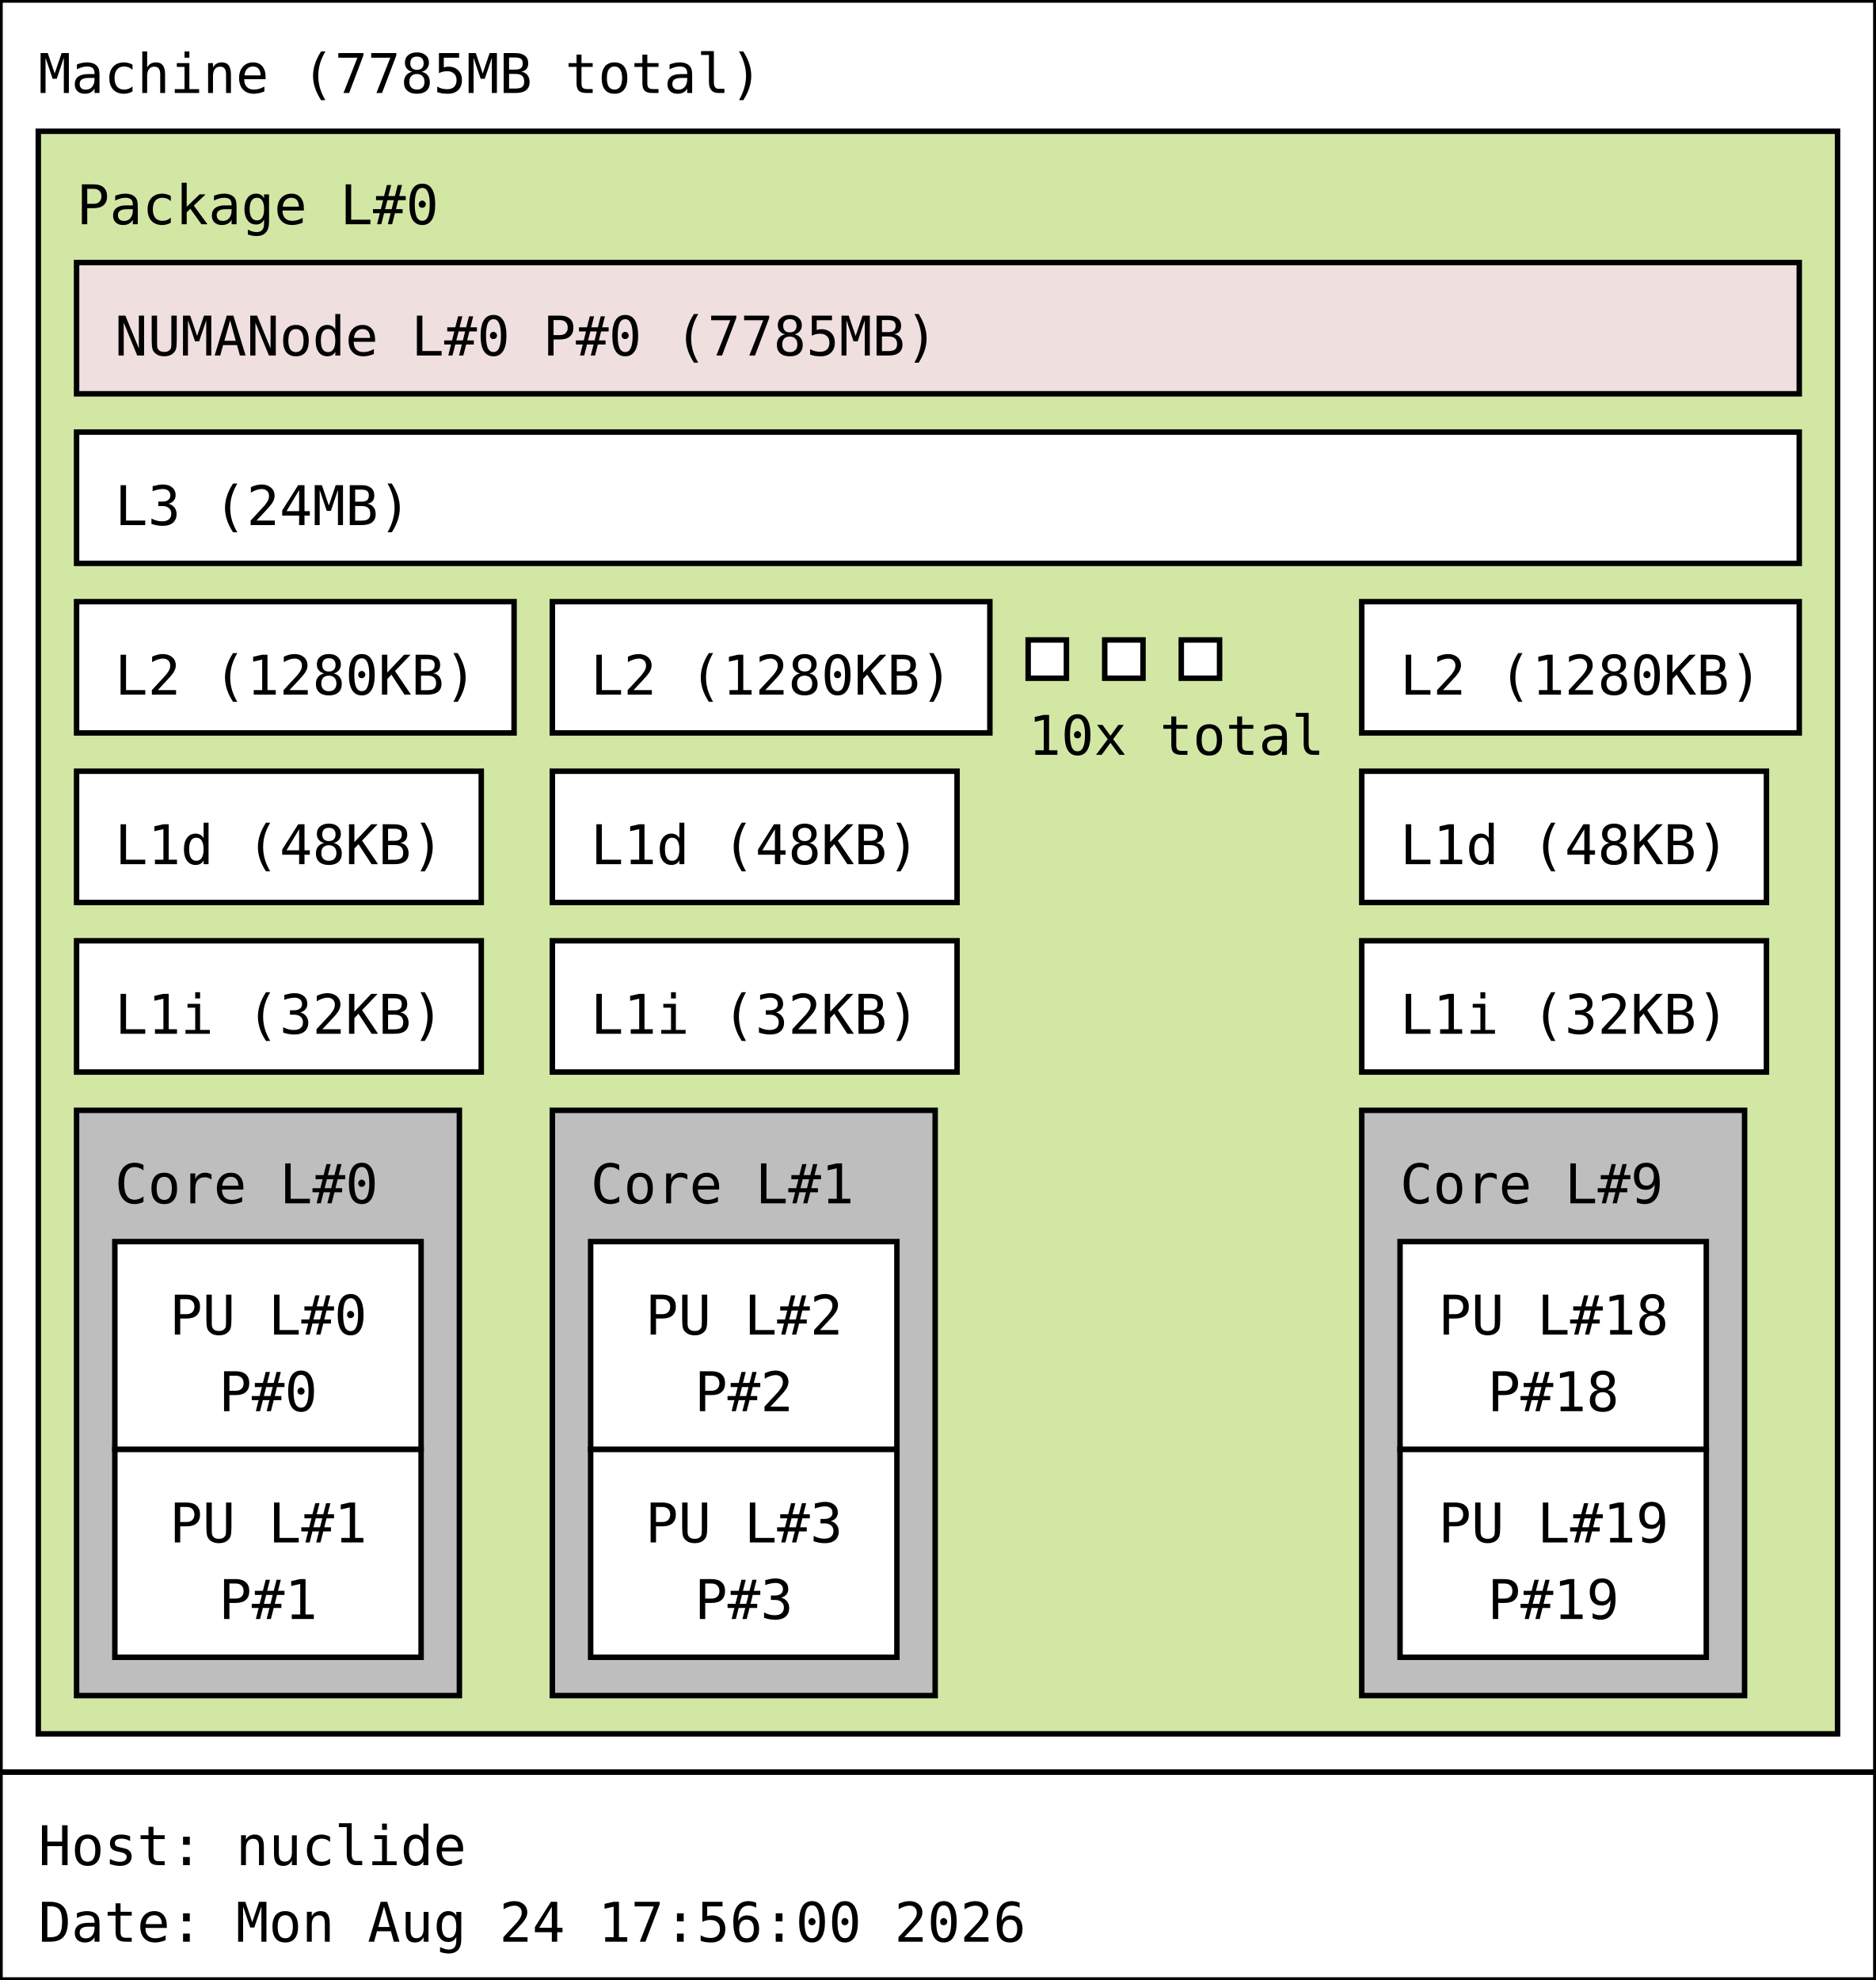
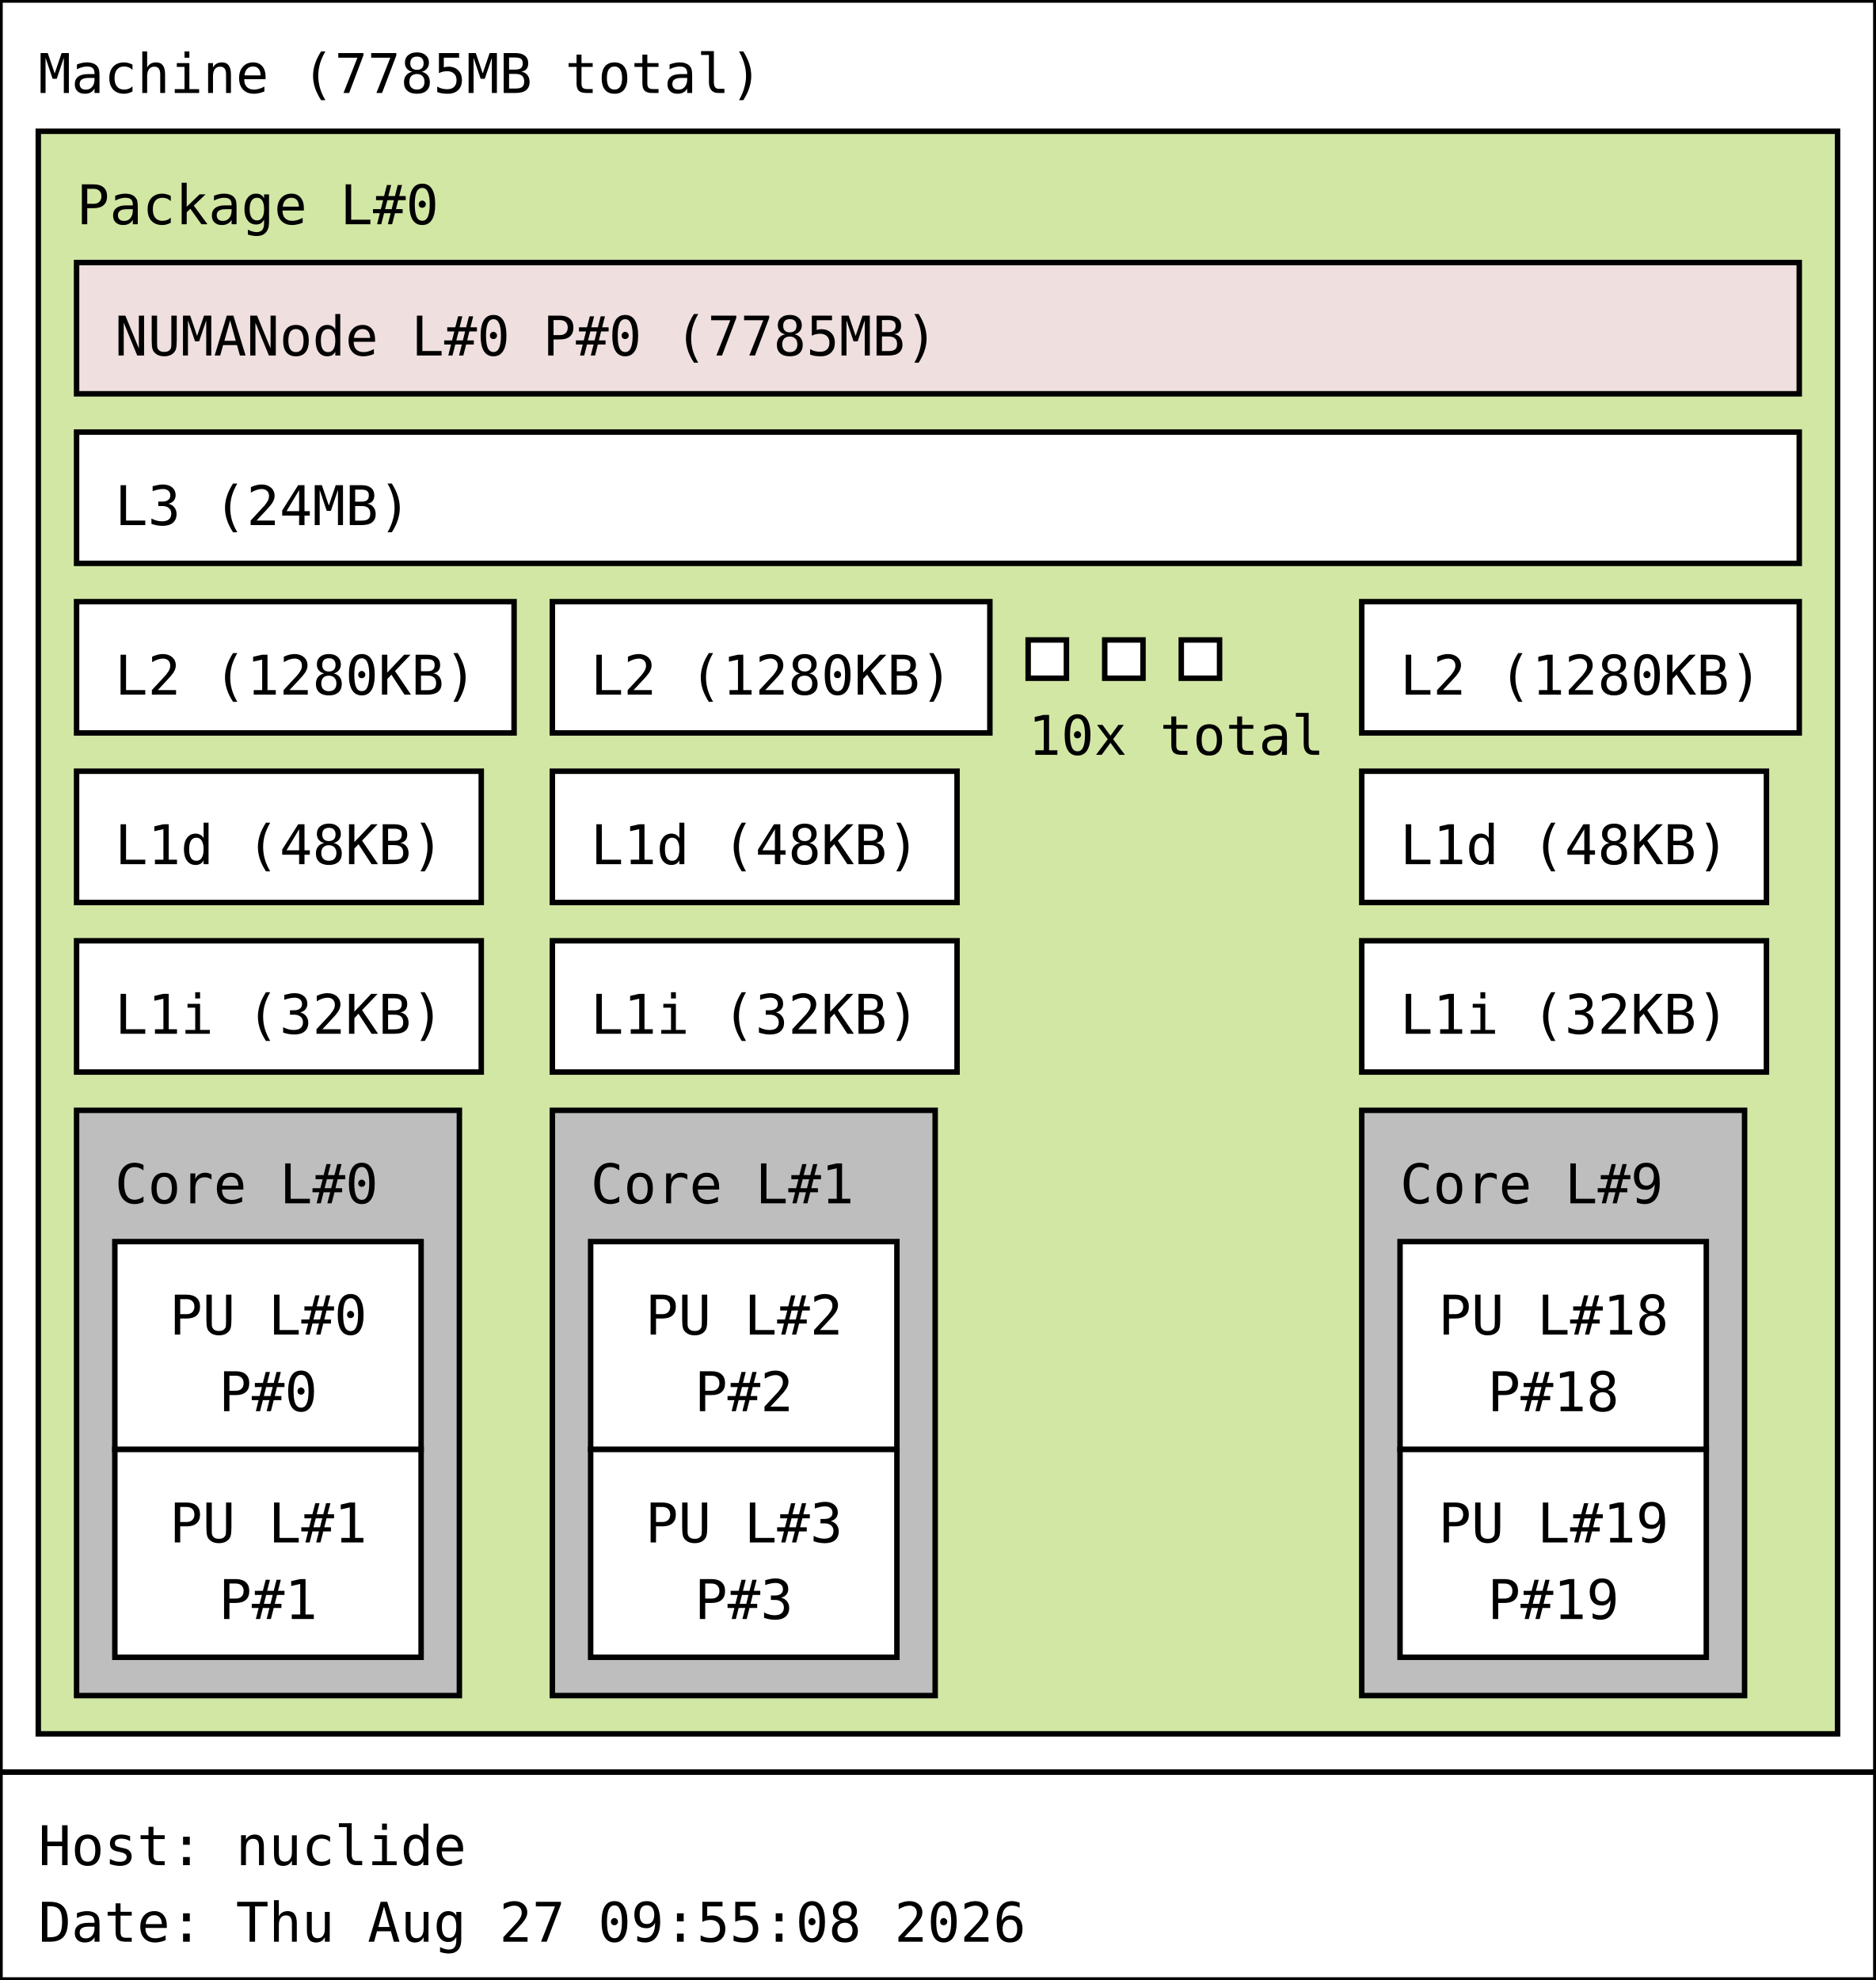
<svg xmlns="http://www.w3.org/2000/svg" width="343px" height="362px" viewBox="0 0 343px 362px" version="1.1">
  <rect id="Machine_0_rect" class="Machine" x="0" y="0" width="343" height="324" fill="rgb(255,255,255)" stroke="rgb(0,0,0)" stroke-width="1" />
  <text id="Machine_0_text" class="Machine" font-family="Monospace" x="7" y="17" fill="rgb(0,0,0)" font-size="10px">Machine (7785MB total)</text>
  <rect id="Package_0_rect" class="Package" x="7" y="24" width="329" height="293" fill="rgb(210,231,164)" stroke="rgb(0,0,0)" stroke-width="1" />
  <text id="Package_0_text" class="Package" font-family="Monospace" x="14" y="41" fill="rgb(0,0,0)" font-size="10px">Package L#0</text>
  <rect id="L3_0_rect" class="L3" x="14" y="79" width="315" height="24" fill="rgb(255,255,255)" stroke="rgb(0,0,0)" stroke-width="1" />
  <text id="L3_0_text" class="L3" font-family="Monospace" x="21" y="96" fill="rgb(0,0,0)" font-size="10px">L3 (24MB)</text>
  <rect id="L2_0_rect" class="L2" x="14" y="110" width="80" height="24" fill="rgb(255,255,255)" stroke="rgb(0,0,0)" stroke-width="1" />
  <text id="L2_0_text" class="L2" font-family="Monospace" x="21" y="127" fill="rgb(0,0,0)" font-size="10px">L2 (1280KB)</text>
  <rect id="L1d_0_rect" class="L1d" x="14" y="141" width="74" height="24" fill="rgb(255,255,255)" stroke="rgb(0,0,0)" stroke-width="1" />
  <text id="L1d_0_text" class="L1d" font-family="Monospace" x="21" y="158" fill="rgb(0,0,0)" font-size="10px">L1d (48KB)</text>
  <rect id="L1i_0_rect" class="L1i" x="14" y="172" width="74" height="24" fill="rgb(255,255,255)" stroke="rgb(0,0,0)" stroke-width="1" />
  <text id="L1i_0_text" class="L1i" font-family="Monospace" x="21" y="189" fill="rgb(0,0,0)" font-size="10px">L1i (32KB)</text>
  <rect id="Core_0_rect" class="Core" x="14" y="203" width="70" height="107" fill="rgb(190,190,190)" stroke="rgb(0,0,0)" stroke-width="1" />
  <text id="Core_0_text" class="Core" font-family="Monospace" x="21" y="220" fill="rgb(0,0,0)" font-size="10px">Core L#0</text>
  <rect id="PU_0_rect" class="PU" x="21" y="227" width="56" height="38" fill="rgb(255,255,255)" stroke="rgb(0,0,0)" stroke-width="1" />
  <text id="PU_0_text" class="PU" font-family="Monospace" x="31" y="244" fill="rgb(0,0,0)" font-size="10px">PU L#0</text>
  <text id="PU_0_text_1" class="PU" font-family="Monospace" x="40" y="258" fill="rgb(0,0,0)" font-size="10px">P#0</text>
  <rect id="PU_1_rect" class="PU" x="21" y="265" width="56" height="38" fill="rgb(255,255,255)" stroke="rgb(0,0,0)" stroke-width="1" />
  <text id="PU_1_text" class="PU" font-family="Monospace" x="31" y="282" fill="rgb(0,0,0)" font-size="10px">PU L#1</text>
  <text id="PU_1_text_1" class="PU" font-family="Monospace" x="40" y="296" fill="rgb(0,0,0)" font-size="10px">P#1</text>
  <rect id="L2_1_rect" class="L2" x="101" y="110" width="80" height="24" fill="rgb(255,255,255)" stroke="rgb(0,0,0)" stroke-width="1" />
  <text id="L2_1_text" class="L2" font-family="Monospace" x="108" y="127" fill="rgb(0,0,0)" font-size="10px">L2 (1280KB)</text>
  <rect id="L1d_1_rect" class="L1d" x="101" y="141" width="74" height="24" fill="rgb(255,255,255)" stroke="rgb(0,0,0)" stroke-width="1" />
  <text id="L1d_1_text" class="L1d" font-family="Monospace" x="108" y="158" fill="rgb(0,0,0)" font-size="10px">L1d (48KB)</text>
  <rect id="L1i_1_rect" class="L1i" x="101" y="172" width="74" height="24" fill="rgb(255,255,255)" stroke="rgb(0,0,0)" stroke-width="1" />
  <text id="L1i_1_text" class="L1i" font-family="Monospace" x="108" y="189" fill="rgb(0,0,0)" font-size="10px">L1i (32KB)</text>
  <rect id="Core_1_rect" class="Core" x="101" y="203" width="70" height="107" fill="rgb(190,190,190)" stroke="rgb(0,0,0)" stroke-width="1" />
  <text id="Core_1_text" class="Core" font-family="Monospace" x="108" y="220" fill="rgb(0,0,0)" font-size="10px">Core L#1</text>
  <rect id="PU_2_rect" class="PU" x="108" y="227" width="56" height="38" fill="rgb(255,255,255)" stroke="rgb(0,0,0)" stroke-width="1" />
  <text id="PU_2_text" class="PU" font-family="Monospace" x="118" y="244" fill="rgb(0,0,0)" font-size="10px">PU L#2</text>
  <text id="PU_2_text_1" class="PU" font-family="Monospace" x="127" y="258" fill="rgb(0,0,0)" font-size="10px">P#2</text>
  <rect id="PU_3_rect" class="PU" x="108" y="265" width="56" height="38" fill="rgb(255,255,255)" stroke="rgb(0,0,0)" stroke-width="1" />
  <text id="PU_3_text" class="PU" font-family="Monospace" x="118" y="282" fill="rgb(0,0,0)" font-size="10px">PU L#3</text>
  <text id="PU_3_text_1" class="PU" font-family="Monospace" x="127" y="296" fill="rgb(0,0,0)" font-size="10px">P#3</text>
  <rect id="L2_2_rect" class="L2" x="188" y="117" width="7" height="7" fill="rgb(255,255,255)" stroke="rgb(0,0,0)" stroke-width="1" />
  <rect id="L2_2_rect" class="L2" x="202" y="117" width="7" height="7" fill="rgb(255,255,255)" stroke="rgb(0,0,0)" stroke-width="1" />
  <rect id="L2_2_rect" class="L2" x="216" y="117" width="7" height="7" fill="rgb(255,255,255)" stroke="rgb(0,0,0)" stroke-width="1" />
  <text id="L2_2_text" class="L2" font-family="Monospace" x="188" y="138" fill="rgb(0,0,0)" font-size="10px">10x total</text>
  <rect id="L2_9_rect" class="L2" x="249" y="110" width="80" height="24" fill="rgb(255,255,255)" stroke="rgb(0,0,0)" stroke-width="1" />
  <text id="L2_9_text" class="L2" font-family="Monospace" x="256" y="127" fill="rgb(0,0,0)" font-size="10px">L2 (1280KB)</text>
  <rect id="L1d_9_rect" class="L1d" x="249" y="141" width="74" height="24" fill="rgb(255,255,255)" stroke="rgb(0,0,0)" stroke-width="1" />
  <text id="L1d_9_text" class="L1d" font-family="Monospace" x="256" y="158" fill="rgb(0,0,0)" font-size="10px">L1d (48KB)</text>
  <rect id="L1i_9_rect" class="L1i" x="249" y="172" width="74" height="24" fill="rgb(255,255,255)" stroke="rgb(0,0,0)" stroke-width="1" />
  <text id="L1i_9_text" class="L1i" font-family="Monospace" x="256" y="189" fill="rgb(0,0,0)" font-size="10px">L1i (32KB)</text>
  <rect id="Core_9_rect" class="Core" x="249" y="203" width="70" height="107" fill="rgb(190,190,190)" stroke="rgb(0,0,0)" stroke-width="1" />
  <text id="Core_9_text" class="Core" font-family="Monospace" x="256" y="220" fill="rgb(0,0,0)" font-size="10px">Core L#9</text>
  <rect id="PU_18_rect" class="PU" x="256" y="227" width="56" height="38" fill="rgb(255,255,255)" stroke="rgb(0,0,0)" stroke-width="1" />
  <text id="PU_18_text" class="PU" font-family="Monospace" x="263" y="244" fill="rgb(0,0,0)" font-size="10px">PU L#18</text>
  <text id="PU_18_text_1" class="PU" font-family="Monospace" x="272" y="258" fill="rgb(0,0,0)" font-size="10px">P#18</text>
  <rect id="PU_19_rect" class="PU" x="256" y="265" width="56" height="38" fill="rgb(255,255,255)" stroke="rgb(0,0,0)" stroke-width="1" />
  <text id="PU_19_text" class="PU" font-family="Monospace" x="263" y="282" fill="rgb(0,0,0)" font-size="10px">PU L#19</text>
  <text id="PU_19_text_1" class="PU" font-family="Monospace" x="272" y="296" fill="rgb(0,0,0)" font-size="10px">P#19</text>
  <rect id="NUMANode_0_rect" class="NUMANode" x="14" y="48" width="315" height="24" fill="rgb(239,223,222)" stroke="rgb(0,0,0)" stroke-width="1" />
  <text id="NUMANode_0_text" class="NUMANode" font-family="Monospace" x="21" y="65" fill="rgb(0,0,0)" font-size="10px">NUMANode L#0 P#0 (7785MB)</text>
  <rect id="anon_rect" x="0" y="324" width="343" height="38" fill="rgb(255,255,255)" stroke="rgb(0,0,0)" stroke-width="1" />
  <text id="anon_text" font-family="Monospace" x="7" y="341" fill="rgb(0,0,0)" font-size="10px">Host: nuclide</text>
-   <text id="anon_text_1" font-family="Monospace" x="7" y="355" fill="rgb(0,0,0)" font-size="10px">Date: Mon Aug 24 17:56:00 2026</text>
+   <text id="anon_text_1" font-family="Monospace" x="7" y="355" fill="rgb(0,0,0)" font-size="10px">Date: Thu Aug 27 09:55:08 2026</text>
</svg>
